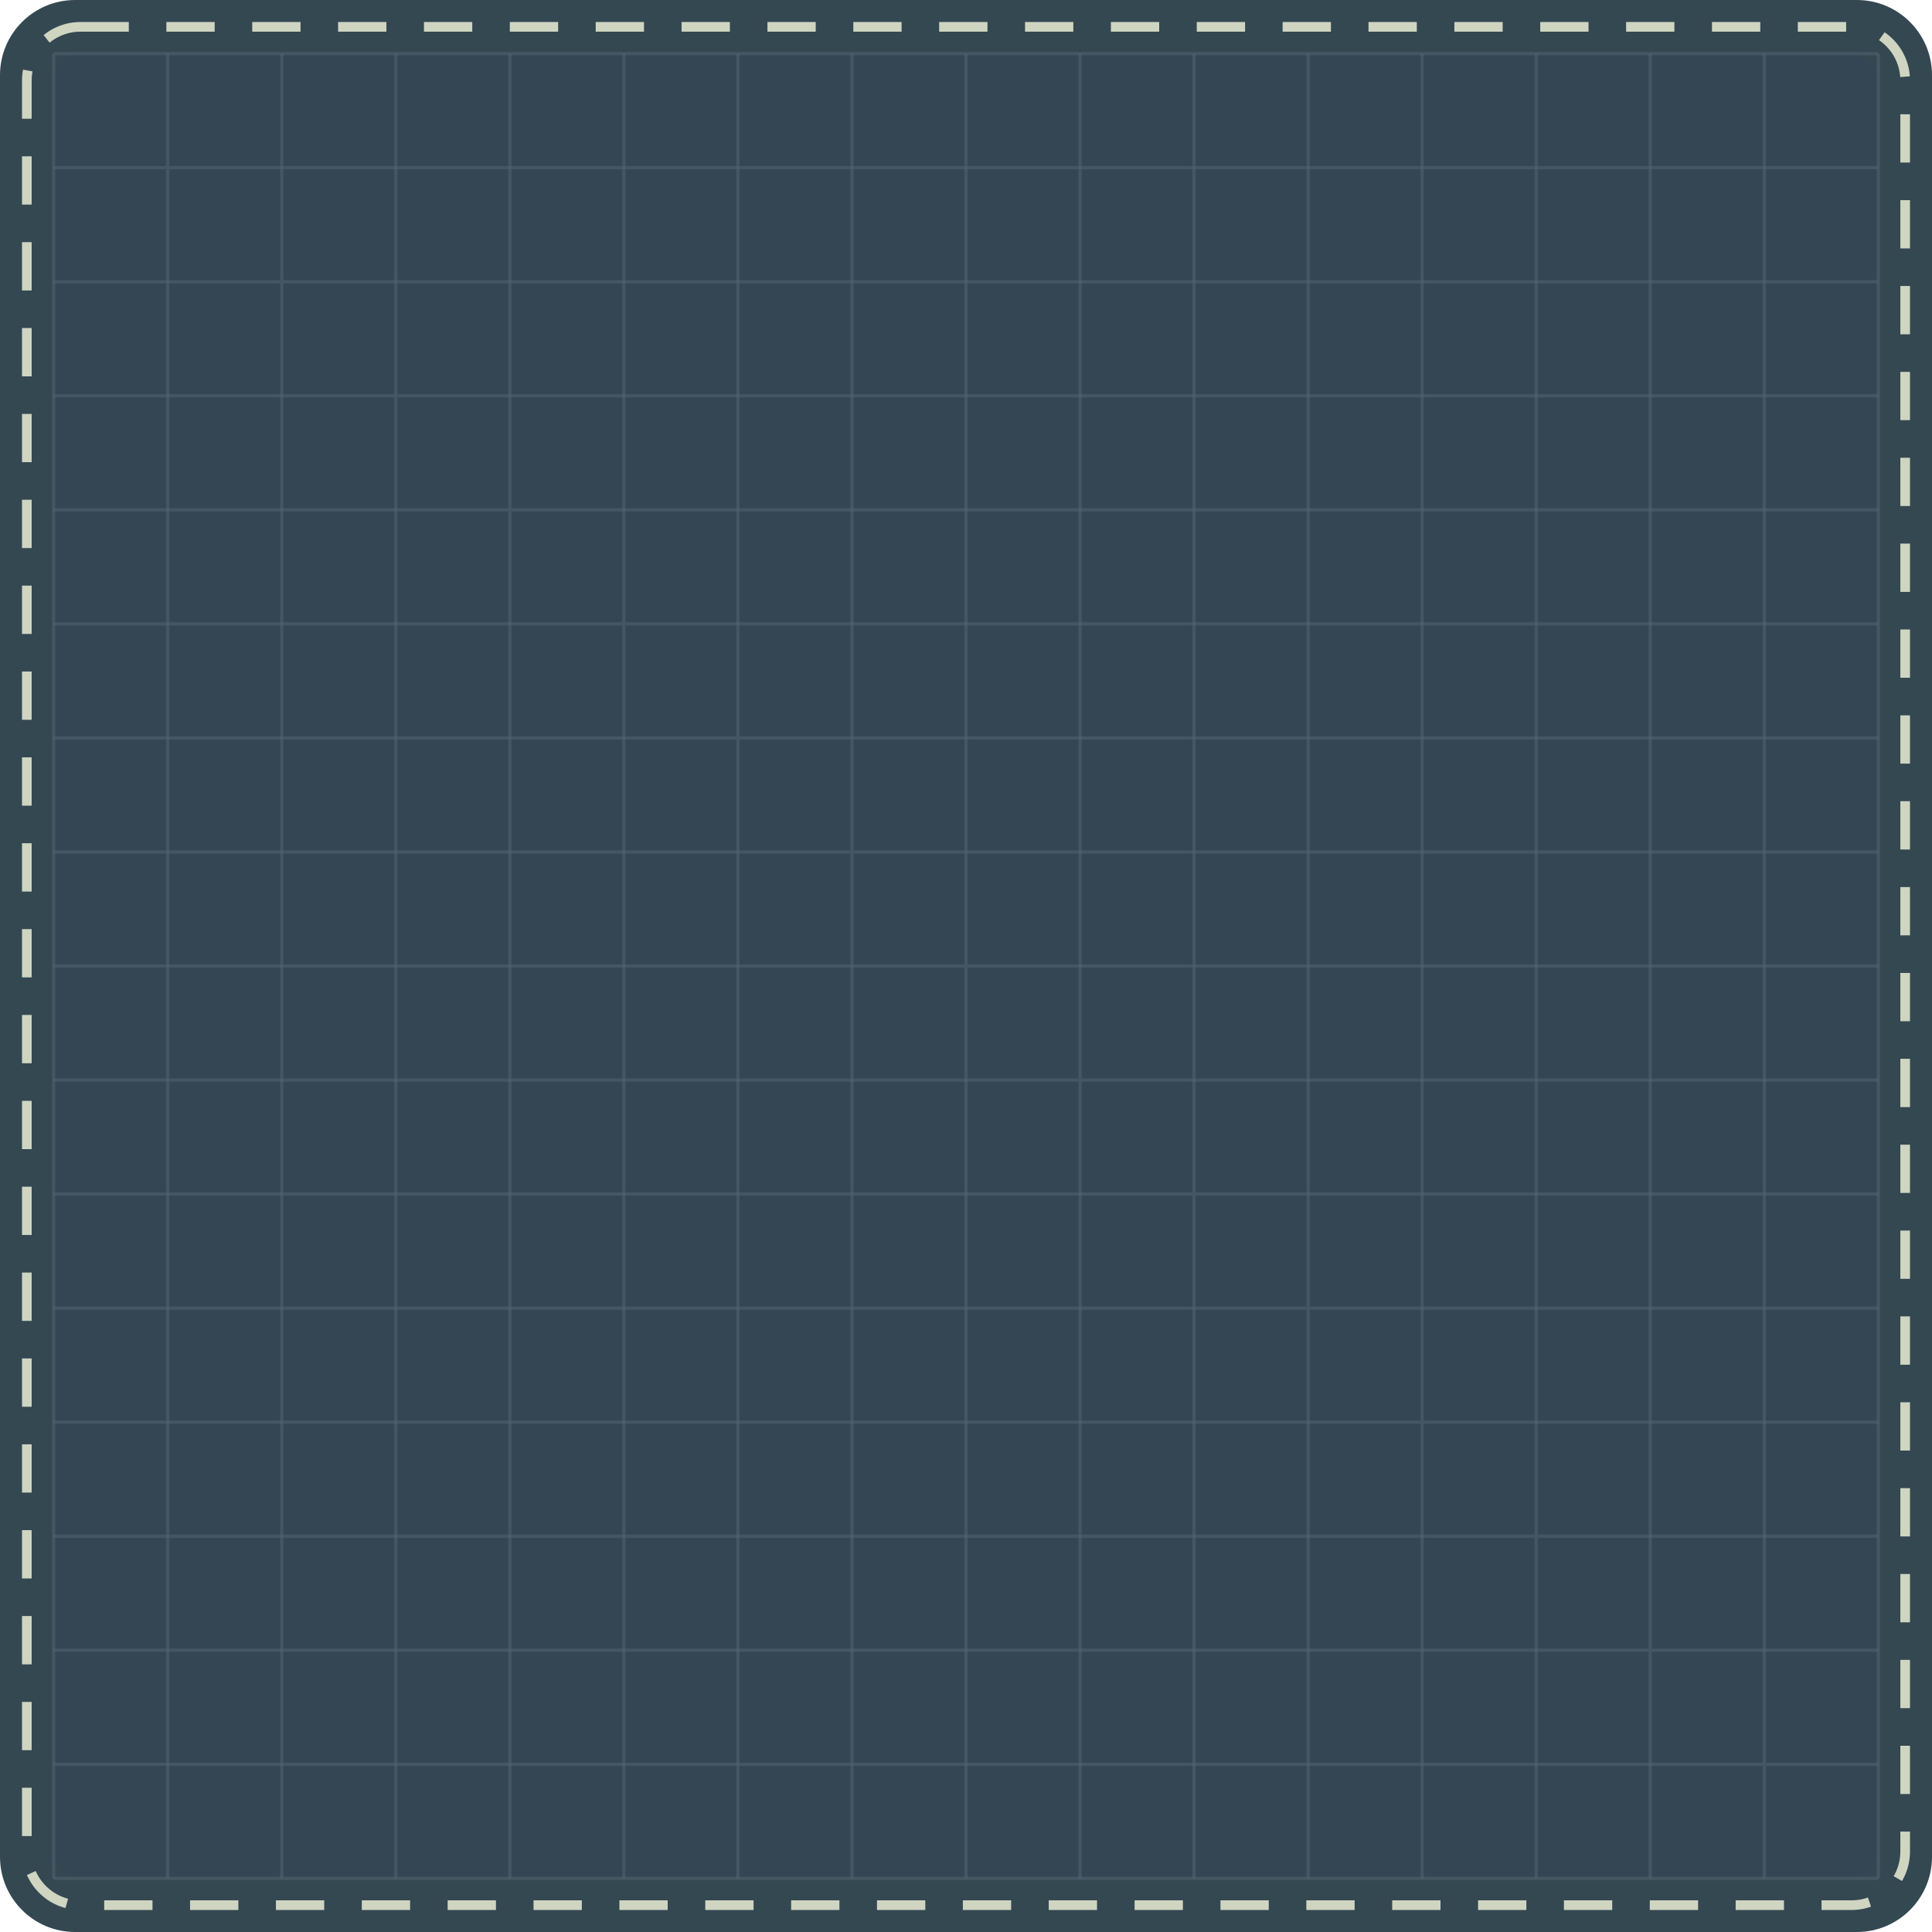
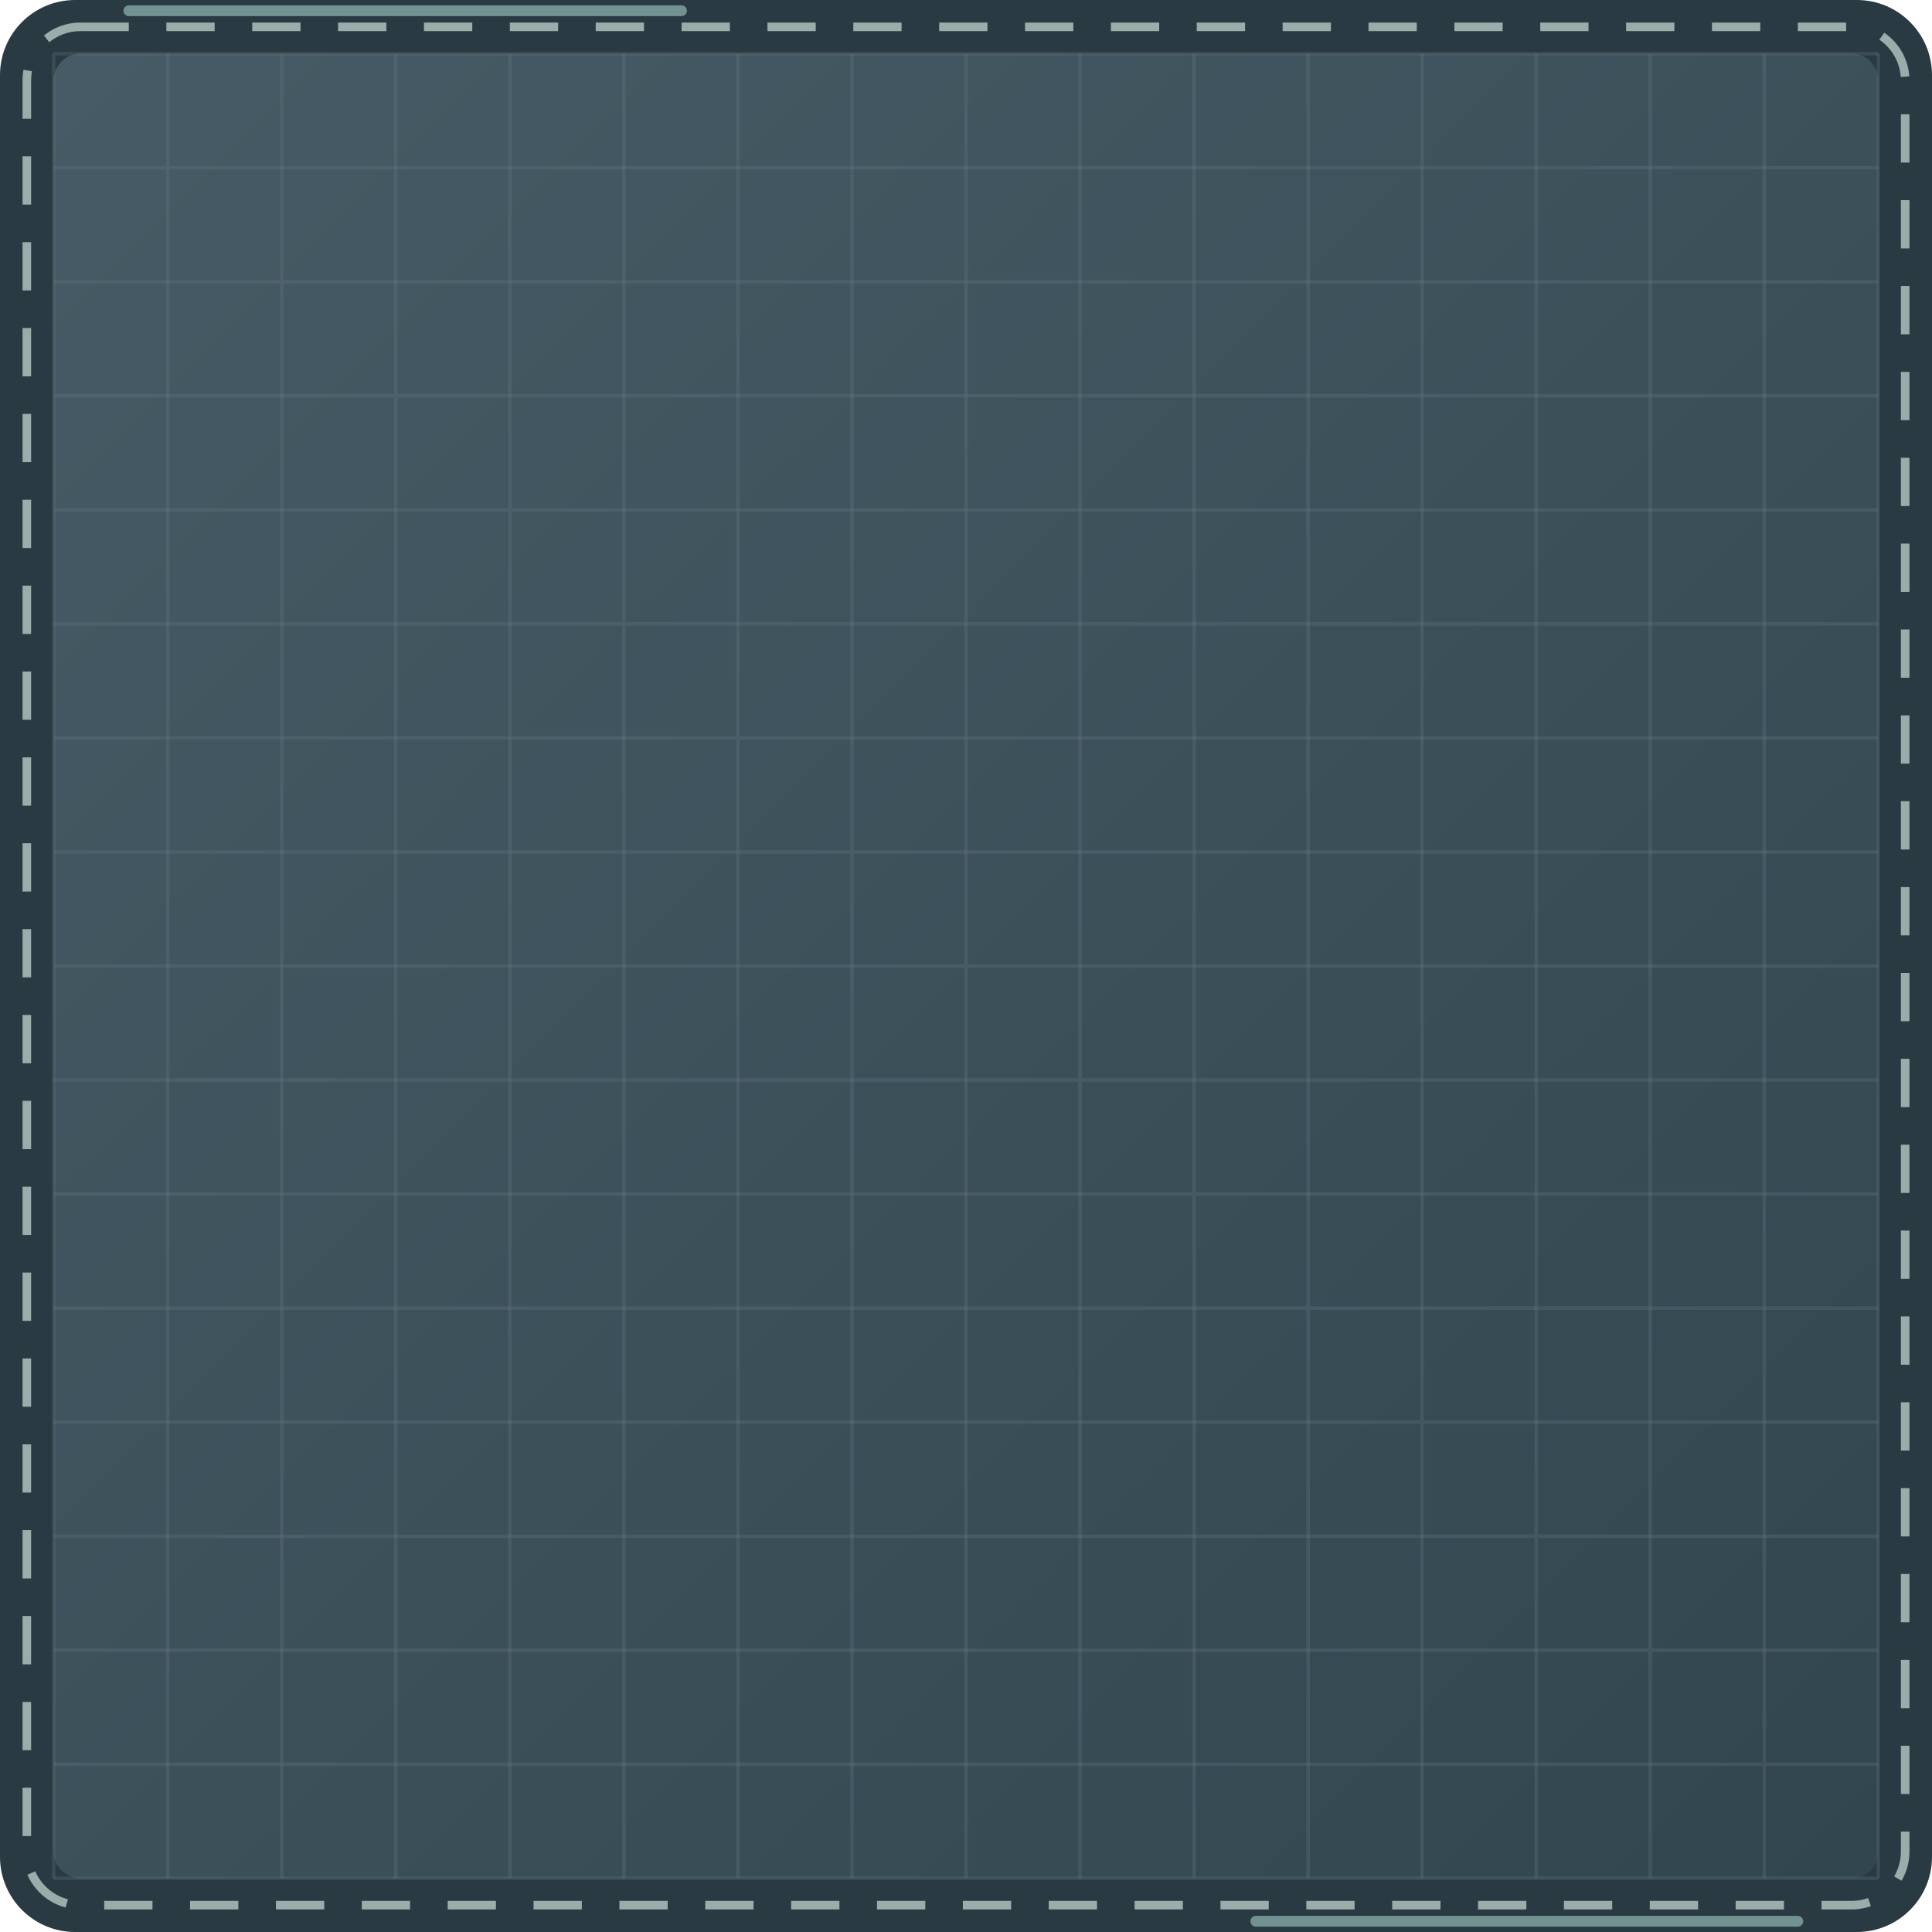
<svg xmlns="http://www.w3.org/2000/svg" viewBox="0 0 360 360" width="360" height="360">
-   <rect width="360" height="360" rx="14" fill="#344852" />
-   <rect x="10" y="10" width="340" height="340" rx="5" fill="#344653" />
-   <path d="M10 10H350M10 10V350" stroke="#536671" stroke-width=".6" opacity=".5" />
-   <path d="M10 31.25H350M31.25 10V350" stroke="#536671" stroke-width=".6" opacity=".5" />
-   <path d="M10 52.5H350M52.5 10V350" stroke="#536671" stroke-width=".6" opacity=".5" />
-   <path d="M10 73.75H350M73.75 10V350" stroke="#536671" stroke-width=".6" opacity=".5" />
-   <path d="M10 95H350M95 10V350" stroke="#536671" stroke-width=".6" opacity=".5" />
-   <path d="M10 116.25H350M116.25 10V350" stroke="#536671" stroke-width=".6" opacity=".5" />
-   <path d="M10 137.5H350M137.5 10V350" stroke="#536671" stroke-width=".6" opacity=".5" />
-   <path d="M10 158.75H350M158.75 10V350" stroke="#536671" stroke-width=".6" opacity=".5" />
-   <path d="M10 180H350M180 10V350" stroke="#536671" stroke-width=".6" opacity=".5" />
-   <path d="M10 201.25H350M201.25 10V350" stroke="#536671" stroke-width=".6" opacity=".5" />
-   <path d="M10 222.5H350M222.5 10V350" stroke="#536671" stroke-width=".6" opacity=".5" />
-   <path d="M10 243.75H350M243.75 10V350" stroke="#536671" stroke-width=".6" opacity=".5" />
-   <path d="M10 265H350M265 10V350" stroke="#536671" stroke-width=".6" opacity=".5" />
-   <path d="M10 286.25H350M286.25 10V350" stroke="#536671" stroke-width=".6" opacity=".5" />
-   <path d="M10 307.5H350M307.5 10V350" stroke="#536671" stroke-width=".6" opacity=".5" />
-   <path d="M10 328.75H350M328.75 10V350" stroke="#536671" stroke-width=".6" opacity=".5" />
-   <path d="M10 350H350M350 10V350" stroke="#536671" stroke-width=".6" opacity=".5" />
-   <rect x="5" y="5" width="350" height="350" rx="10" fill="none" stroke="#CFD5C1" stroke-width="1.8" stroke-dasharray="9 7" />
+   <defs>
+     <linearGradient id="surface" x1="0" y1="0" x2="1" y2="1">
+       <stop stop-color="#465B65" />
+       <stop offset="1" stop-color="#32464F" />
+     </linearGradient>
+   </defs>
+   <rect width="360" height="360" rx="14" fill="#2A3A42" />
+   <rect x="10" y="10" width="340" height="340" rx="5" fill="url(#surface)" />
+   <path d="M10 10H350M10 10V350" stroke="#687B85" stroke-width=".65" opacity=".28" />
+   <path d="M10 31.25H350M31.25 10V350" stroke="#687B85" stroke-width=".65" opacity=".28" />
+   <path d="M10 52.5H350M52.5 10V350" stroke="#687B85" stroke-width=".65" opacity=".28" />
+   <path d="M10 73.75H350M73.75 10V350" stroke="#687B85" stroke-width=".65" opacity=".28" />
+   <path d="M10 95H350M95 10V350" stroke="#687B85" stroke-width=".65" opacity=".28" />
+   <path d="M10 116.25H350M116.25 10V350" stroke="#687B85" stroke-width=".65" opacity=".28" />
+   <path d="M10 137.5H350M137.5 10V350" stroke="#687B85" stroke-width=".65" opacity=".28" />
+   <path d="M10 158.75H350M158.75 10V350" stroke="#687B85" stroke-width=".65" opacity=".28" />
+   <path d="M10 180H350M180 10V350" stroke="#687B85" stroke-width=".65" opacity=".28" />
+   <path d="M10 201.25H350M201.25 10V350" stroke="#687B85" stroke-width=".65" opacity=".28" />
+   <path d="M10 222.5H350M222.5 10V350" stroke="#687B85" stroke-width=".65" opacity=".28" />
+   <path d="M10 243.75H350M243.75 10V350" stroke="#687B85" stroke-width=".65" opacity=".28" />
+   <path d="M10 265H350M265 10V350" stroke="#687B85" stroke-width=".65" opacity=".28" />
+   <path d="M10 286.25H350M286.25 10V350" stroke="#687B85" stroke-width=".65" opacity=".28" />
+   <path d="M10 307.5H350M307.5 10V350" stroke="#687B85" stroke-width=".65" opacity=".28" />
+   <path d="M10 328.75H350M328.75 10V350" stroke="#687B85" stroke-width=".65" opacity=".28" />
+   <path d="M10 350H350M350 10V350" stroke="#687B85" stroke-width=".65" opacity=".28" />
+   <rect x="5" y="5" width="350" height="350" rx="10" fill="none" stroke="#9BACAA" stroke-width="1.6" stroke-dasharray="9 7" />
+   <path d="M24 2H127M234 358H335" stroke="#729291" stroke-width="2" stroke-linecap="round" />
</svg>
